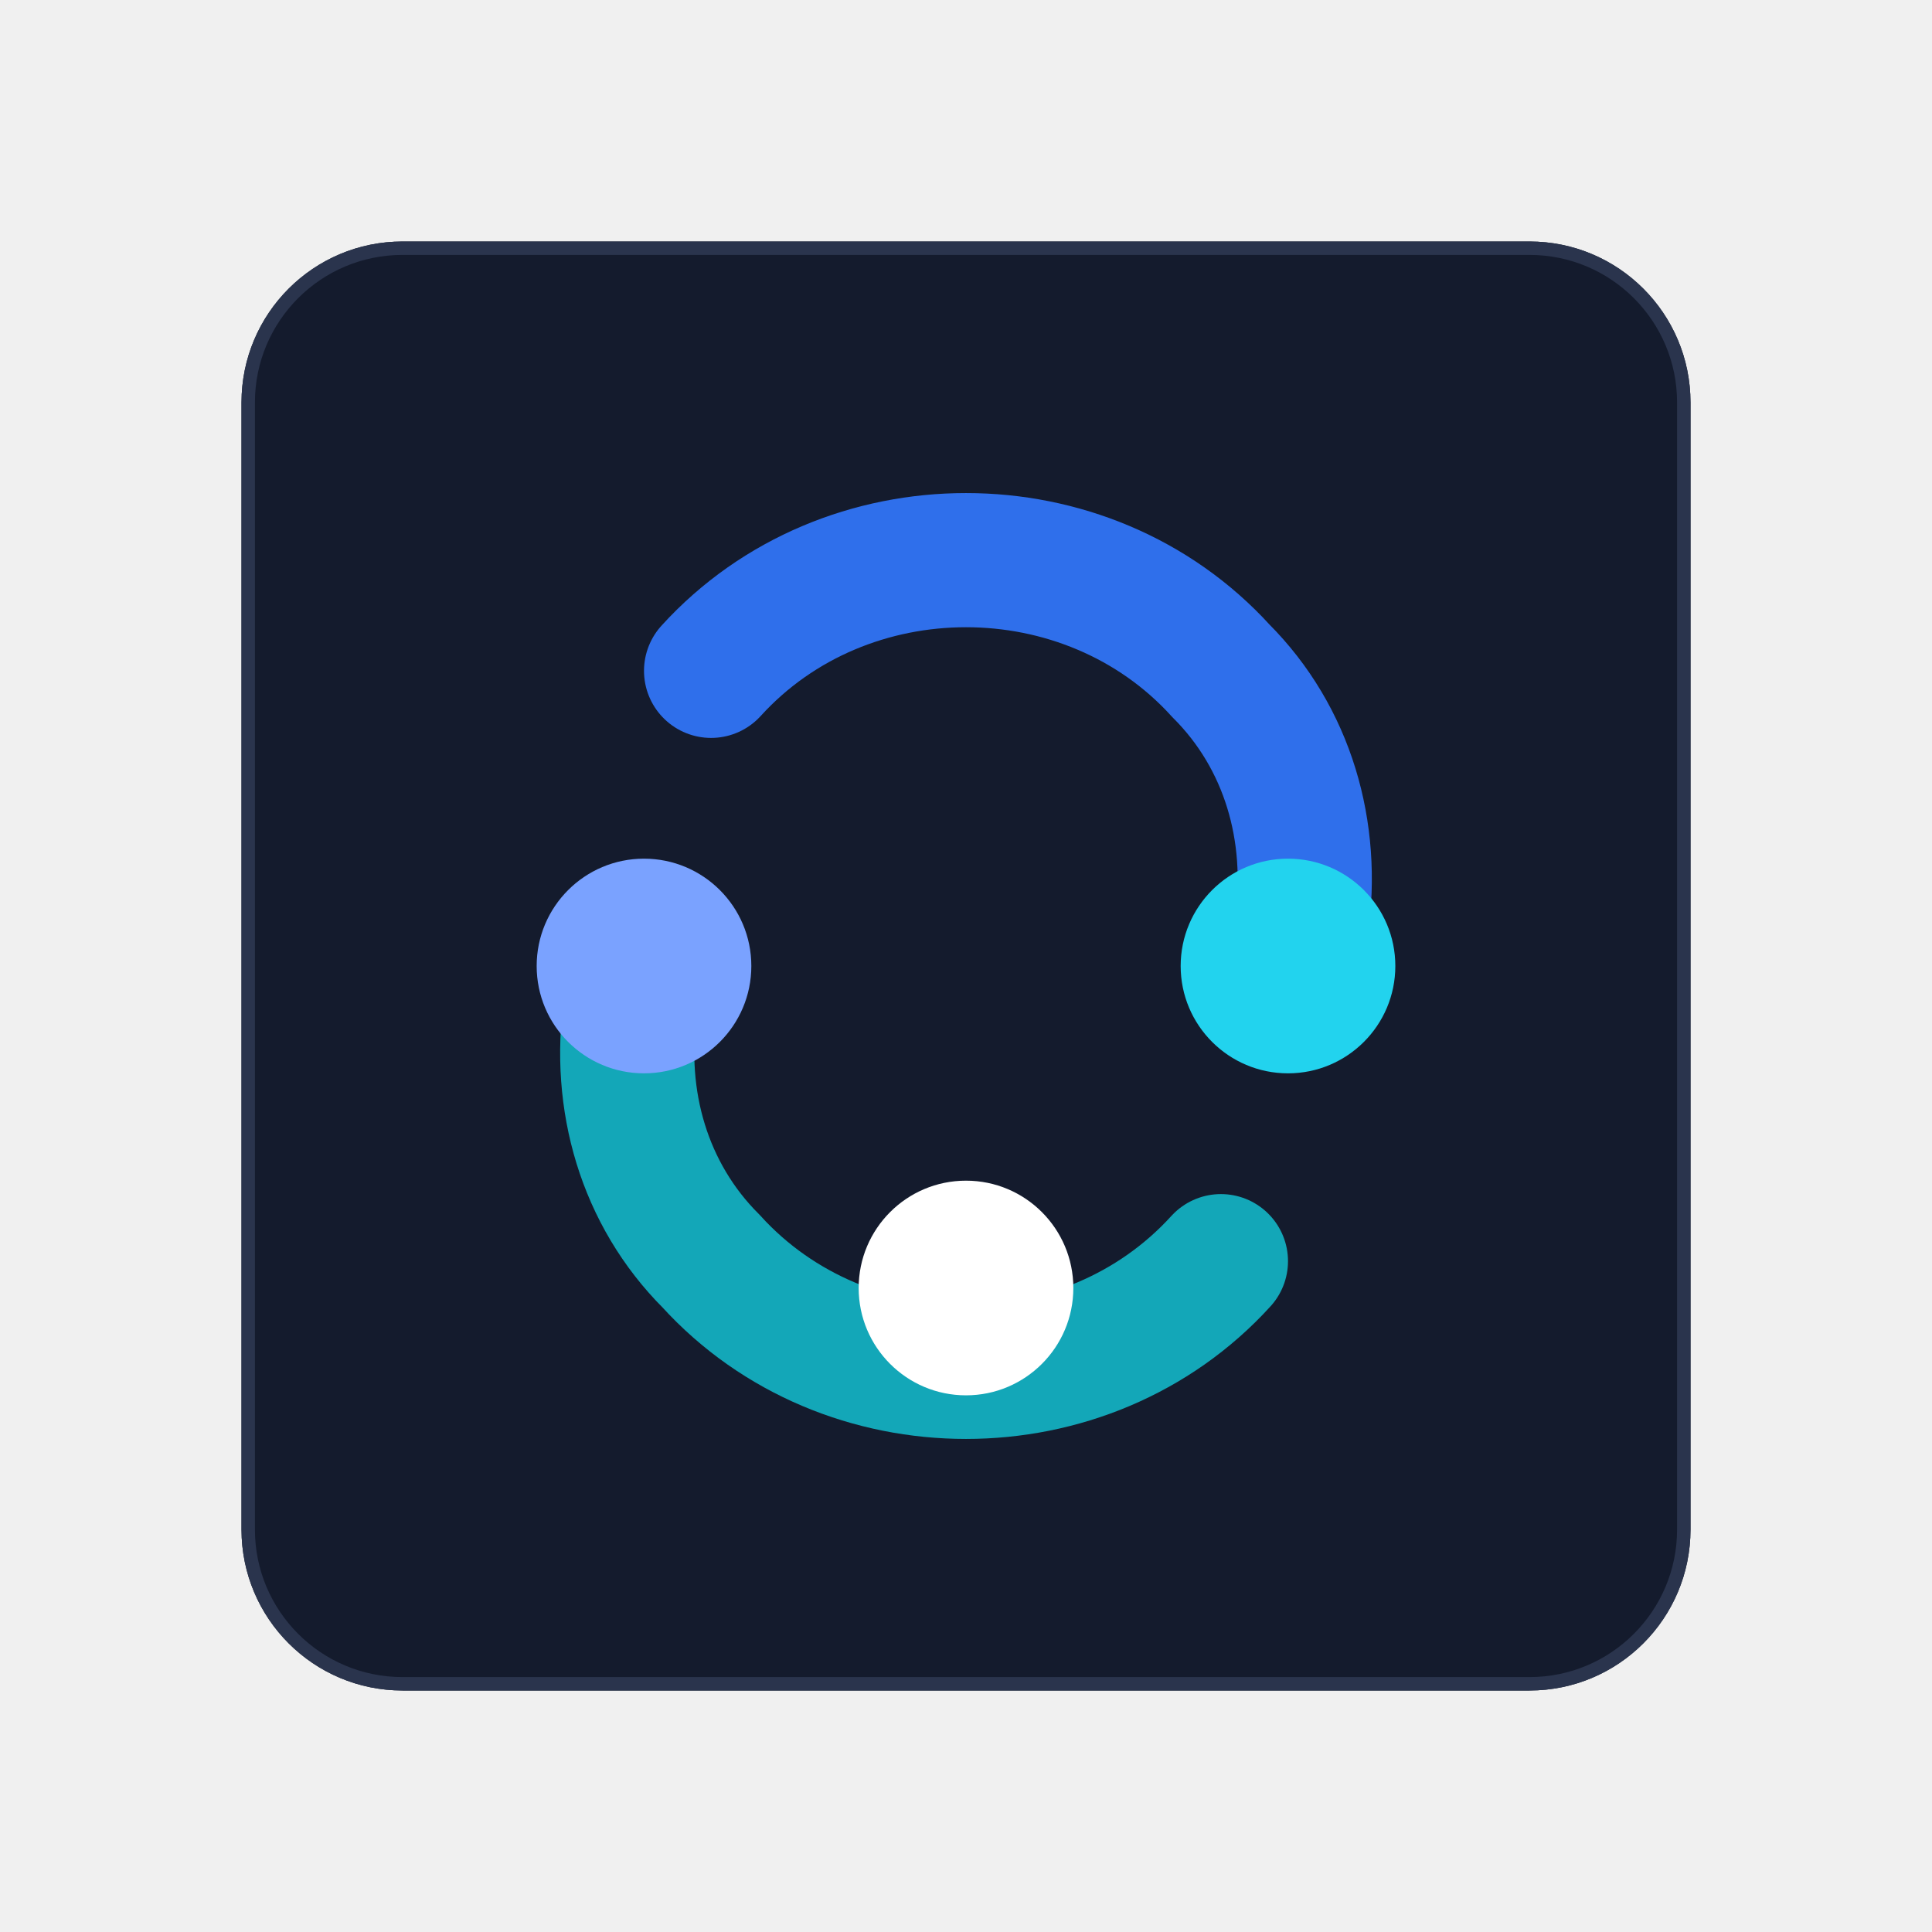
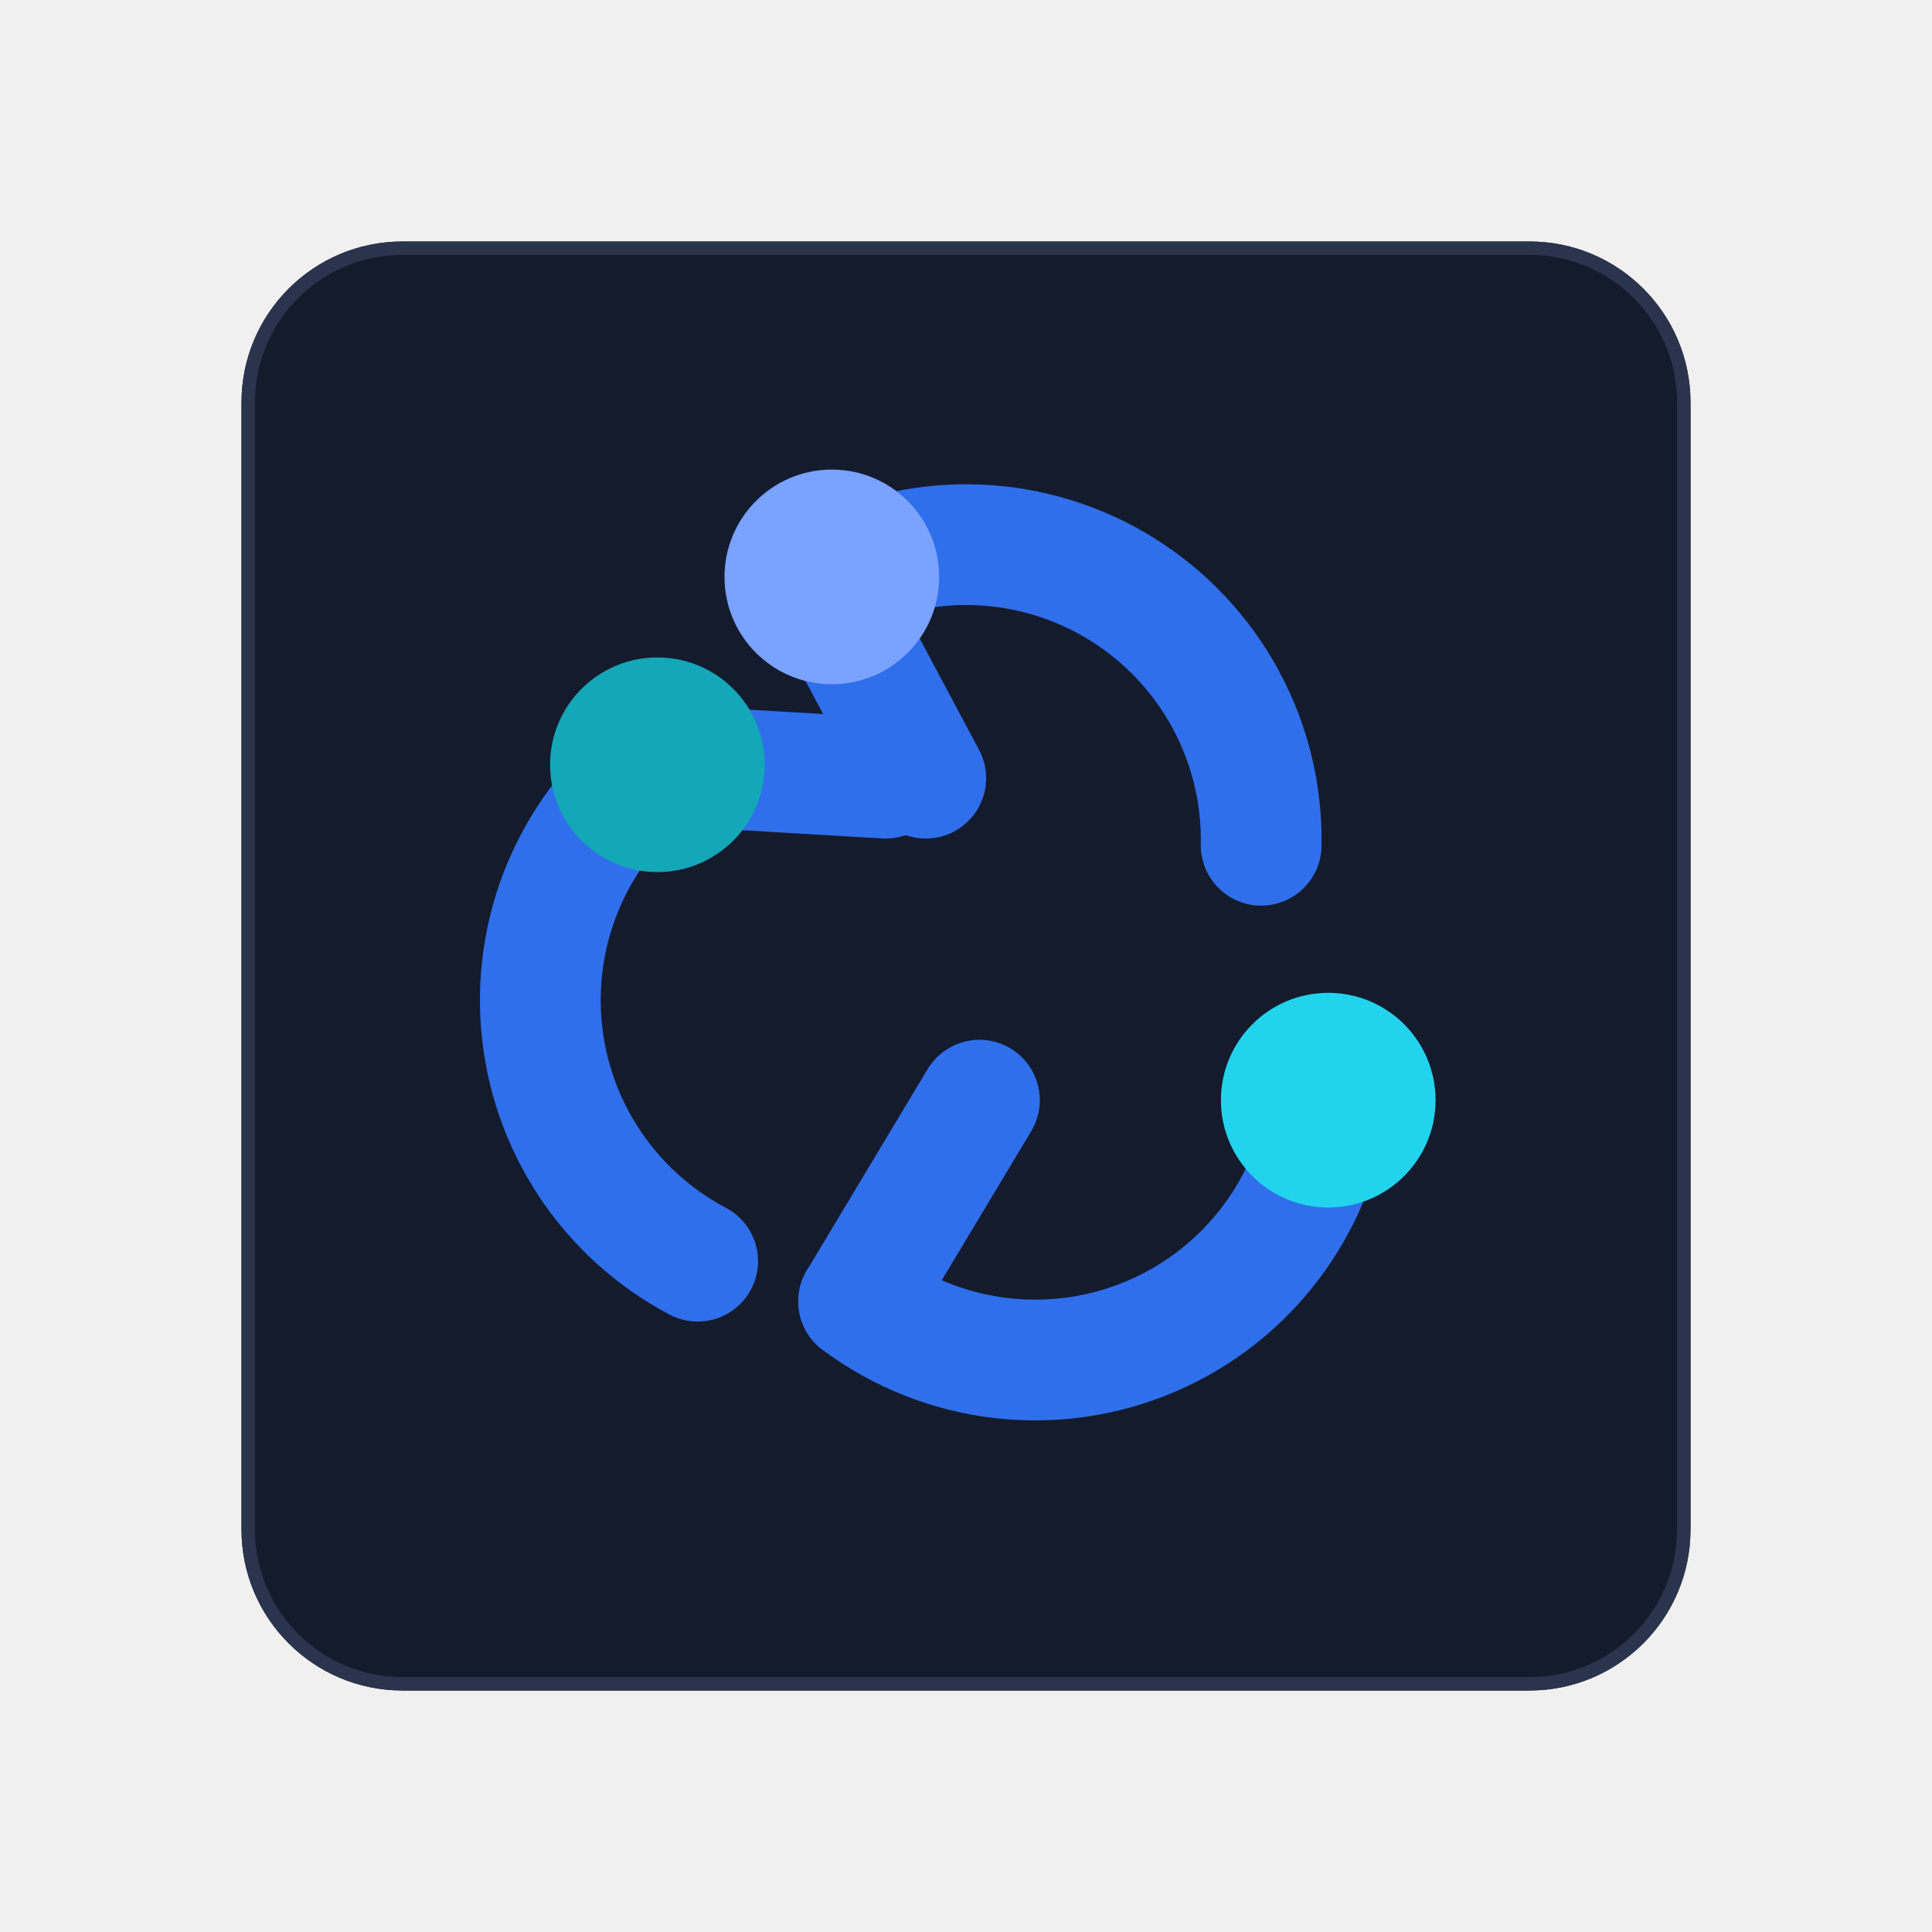
- <svg xmlns="http://www.w3.org/2000/svg" width="144" height="144" viewBox="0 0 144 144" role="img" aria-label="HL7 Message Explorer logo">
+ <svg xmlns="http://www.w3.org/2000/svg" width="144" height="144" viewBox="0 0 144 144" role="img" aria-label="HL7 Message Explorer webhook logo">
  <rect x="18" y="18" width="108" height="108" rx="12" fill="#141b2d" />
  <rect x="18.5" y="18.5" width="107" height="107" rx="11.5" fill="none" stroke="#2a344d" />
-   <path d="M53 50c10-11 28-11 38 0 5 5 7 12 6 19" fill="none" stroke="#2f6feb" stroke-width="10" stroke-linecap="round" />
-   <path d="M91 94c-10 11-28 11-38 0-5-5-7-12-6-19" fill="none" stroke="#13a7b8" stroke-width="10" stroke-linecap="round" />
-   <circle cx="48" cy="72" r="8" fill="#7aa2ff" />
-   <circle cx="96" cy="72" r="8" fill="#22d3ee" />
-   <circle cx="72" cy="96" r="8" fill="#ffffff" />
+   <g fill="none" stroke="#2f6feb" stroke-width="9" stroke-linecap="round" stroke-linejoin="round">
+     <path d="M62 43a22 22 0 0 1 32 20" />
+     <path d="M52 94a22 22 0 0 1-3-37" />
+     <path d="M99 82a22 22 0 0 1-35 15" />
+     <path d="M61 43l8 15" />
+     <path d="M49 57l17 1" />
+     <path d="M64 97l9-15" />
+   </g>
+   <circle cx="62" cy="43" r="8" fill="#7aa2ff" />
+   <circle cx="49" cy="57" r="8" fill="#13a7b8" />
+   <circle cx="99" cy="82" r="8" fill="#22d3ee" />
</svg>
